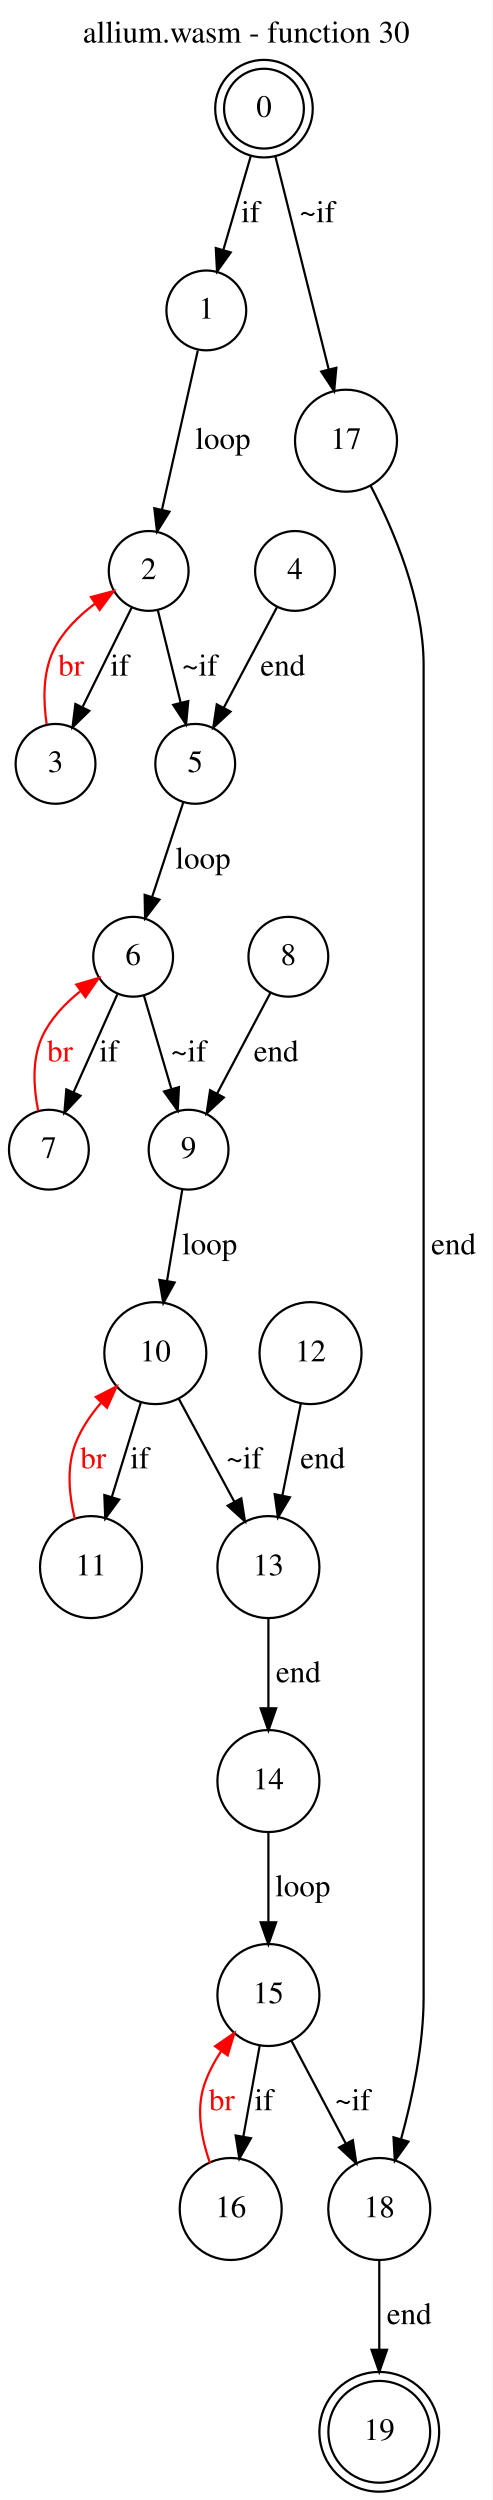
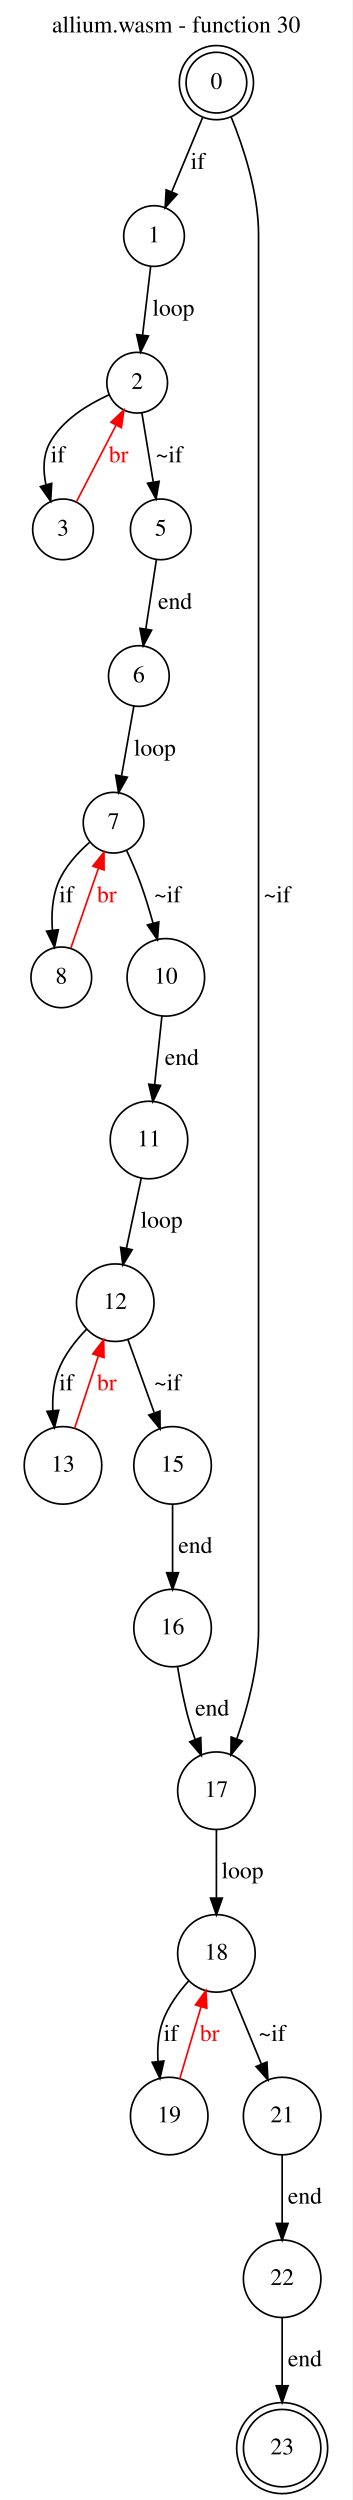
- <svg xmlns="http://www.w3.org/2000/svg" width="222pt" height="1127pt" viewBox="0.00 0.00 222.00 1127.47">
-   <g id="graph0" class="graph" transform="scale(1 1) rotate(0) translate(4 1123.47)">
-     <polygon fill="white" stroke="transparent" points="-4,4 -4,-1123.47 218,-1123.47 218,4 -4,4" />
-     <text text-anchor="middle" x="107" y="-1104.27" font-family="Times,serif" font-size="14.00">allium.wasm - function 30</text>
+ <svg xmlns="http://www.w3.org/2000/svg" width="209pt" height="1483pt" viewBox="0.00 0.00 209.00 1482.96">
+   <g id="graph0" class="graph" transform="scale(1 1) rotate(0) translate(4 1478.96)">
+     <polygon fill="white" stroke="transparent" points="-4,4 -4,-1478.96 205,-1478.96 205,4 -4,4" />
+     <text text-anchor="middle" x="100.5" y="-1459.76" font-family="Times,serif" font-size="14.00">allium.wasm - function 30</text>
    <g id="node1" class="node">
-       <ellipse fill="none" stroke="black" cx="115" cy="-1074.47" rx="18" ry="18" />
-       <ellipse fill="none" stroke="black" cx="115" cy="-1074.47" rx="22" ry="22" />
-       <text text-anchor="middle" x="115" y="-1070.77" font-family="Times,serif" font-size="14.00">0</text>
+       <ellipse fill="none" stroke="black" cx="124.37" cy="-1429.96" rx="18" ry="18" />
+       <ellipse fill="none" stroke="black" cx="124.37" cy="-1429.96" rx="22" ry="22" />
+       <text text-anchor="middle" x="124.37" y="-1426.26" font-family="Times,serif" font-size="14.00">0</text>
    </g>
    <g id="node3" class="node">
-       <ellipse fill="none" stroke="black" cx="89" cy="-983.47" rx="18" ry="18" />
-       <text text-anchor="middle" x="89" y="-979.77" font-family="Times,serif" font-size="14.00">1</text>
+       <ellipse fill="none" stroke="black" cx="87.37" cy="-1338.96" rx="18" ry="18" />
+       <text text-anchor="middle" x="87.37" y="-1335.26" font-family="Times,serif" font-size="14.00">1</text>
    </g>
    <g id="edge1" class="edge">
-       <path fill="none" stroke="black" d="M109.1,-1053.28C105.42,-1040.69 100.65,-1024.36 96.68,-1010.77" />
-       <polygon fill="black" stroke="black" points="100,-1009.63 93.83,-1001.01 93.28,-1011.59 100,-1009.63" />
-       <text text-anchor="middle" x="109" y="-1023.27" font-family="Times,serif" font-size="14.00">if</text>
+       <path fill="none" stroke="black" d="M116.16,-1409.21C110.78,-1396.27 103.7,-1379.24 97.91,-1365.3" />
+       <polygon fill="black" stroke="black" points="101.03,-1363.69 93.96,-1355.8 94.57,-1366.38 101.03,-1363.69" />
+       <text text-anchor="middle" x="113.37" y="-1378.76" font-family="Times,serif" font-size="14.00">if</text>
    </g>
    <g id="node4" class="node">
-       <ellipse fill="none" stroke="black" cx="152" cy="-924.72" rx="23" ry="23" />
-       <text text-anchor="middle" x="152" y="-921.02" font-family="Times,serif" font-size="14.00">17</text>
+       <ellipse fill="none" stroke="black" cx="124.37" cy="-416.73" rx="23" ry="23" />
+       <text text-anchor="middle" x="124.37" y="-413.03" font-family="Times,serif" font-size="14.00">17</text>
    </g>
    <g id="edge2" class="edge">
-       <path fill="none" stroke="black" d="M120.14,-1052.93C126.37,-1028.07 136.91,-985.96 144.16,-957.05" />
-       <polygon fill="black" stroke="black" points="147.63,-957.6 146.66,-947.05 140.83,-955.9 147.63,-957.6" />
-       <text text-anchor="middle" x="139" y="-1023.27" font-family="Times,serif" font-size="14.00">~if</text>
+       <path fill="none" stroke="black" d="M133.12,-1409.6C140.33,-1391.86 149.37,-1364.68 149.37,-1339.96 149.37,-1339.96 149.37,-1339.96 149.37,-512.23 149.37,-490.03 142.85,-465.85 136.47,-447.51" />
+       <polygon fill="black" stroke="black" points="139.7,-446.16 132.98,-437.97 133.12,-448.56 139.7,-446.16" />
+       <text text-anchor="middle" x="160.37" y="-943.76" font-family="Times,serif" font-size="14.00">~if</text>
    </g>
    <g id="node2" class="node">
-       <ellipse fill="none" stroke="black" cx="167" cy="-26.75" rx="22.96" ry="22.96" />
-       <ellipse fill="none" stroke="black" cx="167" cy="-26.75" rx="27" ry="27" />
-       <text text-anchor="middle" x="167" y="-23.05" font-family="Times,serif" font-size="14.00">19</text>
+       <ellipse fill="none" stroke="black" cx="163.37" cy="-26.75" rx="22.96" ry="22.96" />
+       <ellipse fill="none" stroke="black" cx="163.37" cy="-26.75" rx="27" ry="27" />
+       <text text-anchor="middle" x="163.37" y="-23.05" font-family="Times,serif" font-size="14.00">23</text>
    </g>
    <g id="node5" class="node">
-       <ellipse fill="none" stroke="black" cx="63" cy="-865.98" rx="18" ry="18" />
-       <text text-anchor="middle" x="63" y="-862.28" font-family="Times,serif" font-size="14.00">2</text>
+       <ellipse fill="none" stroke="black" cx="77.37" cy="-1251.96" rx="18" ry="18" />
+       <text text-anchor="middle" x="77.37" y="-1248.26" font-family="Times,serif" font-size="14.00">2</text>
    </g>
    <g id="edge3" class="edge">
-       <path fill="none" stroke="black" d="M85.16,-965.43C80.9,-946.47 73.95,-915.6 68.97,-893.48" />
-       <polygon fill="black" stroke="black" points="72.38,-892.7 66.77,-883.71 65.55,-894.24 72.38,-892.7" />
-       <text text-anchor="middle" x="96.5" y="-921.02" font-family="Times,serif" font-size="14.00">loop</text>
+       <path fill="none" stroke="black" d="M85.35,-1320.76C83.98,-1309.12 82.14,-1293.51 80.58,-1280.2" />
+       <polygon fill="black" stroke="black" points="84.04,-1279.66 79.39,-1270.14 77.09,-1280.48 84.04,-1279.66" />
+       <text text-anchor="middle" x="98.87" y="-1291.76" font-family="Times,serif" font-size="14.00">loop</text>
+     </g>
+     <g id="node17" class="node">
+       <ellipse fill="none" stroke="black" cx="124.37" cy="-320.24" rx="23" ry="23" />
+       <text text-anchor="middle" x="124.37" y="-316.54" font-family="Times,serif" font-size="14.00">18</text>
+     </g>
+     <g id="edge19" class="edge">
+       <path fill="none" stroke="black" d="M124.37,-393.82C124.37,-381.77 124.37,-366.6 124.37,-353.26" />
+       <polygon fill="black" stroke="black" points="127.87,-353.03 124.37,-343.03 120.87,-353.03 127.87,-353.03" />
+       <text text-anchor="middle" x="139.87" y="-364.78" font-family="Times,serif" font-size="14.00">loop</text>
+     </g>
+     <g id="node6" class="node">
+       <ellipse fill="none" stroke="black" cx="33.37" cy="-1164.96" rx="18" ry="18" />
+       <text text-anchor="middle" x="33.37" y="-1161.26" font-family="Times,serif" font-size="14.00">3</text>
+     </g>
+     <g id="edge4" class="edge">
+       <path fill="none" stroke="black" d="M60.71,-1244.78C48.49,-1239.27 32.79,-1229.89 25.37,-1215.96 21.42,-1208.54 21.54,-1199.69 23.24,-1191.51" />
+       <polygon fill="black" stroke="black" points="26.67,-1192.24 26.05,-1181.66 19.94,-1190.32 26.67,-1192.24" />
+       <text text-anchor="middle" x="30.37" y="-1204.76" font-family="Times,serif" font-size="14.00">if</text>
+     </g>
+     <g id="node7" class="node">
+       <ellipse fill="none" stroke="black" cx="91.37" cy="-1164.96" rx="18" ry="18" />
+       <text text-anchor="middle" x="91.37" y="-1161.26" font-family="Times,serif" font-size="14.00">5</text>
+     </g>
+     <g id="edge5" class="edge">
+       <path fill="none" stroke="black" d="M80.14,-1234.17C82.06,-1222.48 84.67,-1206.65 86.89,-1193.18" />
+       <polygon fill="black" stroke="black" points="90.39,-1193.44 88.57,-1183.01 83.49,-1192.31 90.39,-1193.44" />
+       <text text-anchor="middle" x="96.37" y="-1204.76" font-family="Times,serif" font-size="14.00">~if</text>
+     </g>
+     <g id="edge6" class="edge">
+       <path fill="none" stroke="red" d="M41.32,-1181.31C47.87,-1193.97 57.29,-1212.16 64.85,-1226.77" />
+       <polygon fill="red" stroke="red" points="61.8,-1228.49 69.51,-1235.76 68.02,-1225.27 61.8,-1228.49" />
+       <text text-anchor="middle" x="66.37" y="-1204.76" font-family="Times,serif" font-size="14.00" fill="red">br</text>
+     </g>
+     <g id="node8" class="node">
+       <ellipse fill="none" stroke="black" cx="78.37" cy="-1077.96" rx="18" ry="18" />
+       <text text-anchor="middle" x="78.37" y="-1074.26" font-family="Times,serif" font-size="14.00">6</text>
+     </g>
+     <g id="edge7" class="edge">
+       <path fill="none" stroke="black" d="M88.74,-1146.76C86.95,-1135.05 84.54,-1119.3 82.5,-1105.93" />
+       <polygon fill="black" stroke="black" points="85.93,-1105.2 80.96,-1095.84 79.01,-1106.26 85.93,-1105.2" />
+       <text text-anchor="middle" x="99.87" y="-1117.76" font-family="Times,serif" font-size="14.00">end</text>
+     </g>
+     <g id="node9" class="node">
+       <ellipse fill="none" stroke="black" cx="63.37" cy="-990.96" rx="18" ry="18" />
+       <text text-anchor="middle" x="63.37" y="-987.26" font-family="Times,serif" font-size="14.00">7</text>
+     </g>
+     <g id="edge8" class="edge">
+       <path fill="none" stroke="black" d="M75.41,-1060.17C73.34,-1048.41 70.52,-1032.44 68.13,-1018.92" />
+       <polygon fill="black" stroke="black" points="71.52,-1017.96 66.33,-1008.72 64.62,-1019.17 71.52,-1017.96" />
+       <text text-anchor="middle" x="87.87" y="-1030.76" font-family="Times,serif" font-size="14.00">loop</text>
+     </g>
+     <g id="node10" class="node">
+       <ellipse fill="none" stroke="black" cx="32.37" cy="-899.21" rx="18" ry="18" />
+       <text text-anchor="middle" x="32.37" y="-895.51" font-family="Times,serif" font-size="14.00">8</text>
+     </g>
+     <g id="edge9" class="edge">
+       <path fill="none" stroke="black" d="M49.15,-979.32C42.06,-973.1 34.2,-964.58 30.37,-954.96 26.94,-946.32 26.42,-936.29 27.09,-927.2" />
+       <polygon fill="black" stroke="black" points="30.59,-927.45 28.32,-917.1 23.64,-926.6 30.59,-927.45" />
+       <text text-anchor="middle" x="35.37" y="-943.76" font-family="Times,serif" font-size="14.00">if</text>
+     </g>
+     <g id="node11" class="node">
+       <ellipse fill="none" stroke="black" cx="94.37" cy="-899.21" rx="23" ry="23" />
+       <text text-anchor="middle" x="94.37" y="-895.51" font-family="Times,serif" font-size="14.00">10</text>
+     </g>
+     <g id="edge10" class="edge">
+       <path fill="none" stroke="black" d="M71.09,-974.5C73.92,-968.49 77,-961.49 79.37,-954.96 82.11,-947.42 84.62,-939.15 86.77,-931.36" />
+       <polygon fill="black" stroke="black" points="90.2,-932.08 89.39,-921.52 83.44,-930.29 90.2,-932.08" />
+       <text text-anchor="middle" x="95.37" y="-943.76" font-family="Times,serif" font-size="14.00">~if</text>
+     </g>
+     <g id="edge11" class="edge">
+       <path fill="none" stroke="red" d="M38.02,-916.57C42.56,-929.7 49.01,-948.38 54.27,-963.62" />
+       <polygon fill="red" stroke="red" points="51.11,-965.19 57.69,-973.5 57.73,-962.9 51.11,-965.19" />
+       <text text-anchor="middle" x="59.37" y="-943.76" font-family="Times,serif" font-size="14.00" fill="red">br</text>
+     </g>
+     <g id="node12" class="node">
+       <ellipse fill="none" stroke="black" cx="84.37" cy="-802.72" rx="23" ry="23" />
+       <text text-anchor="middle" x="84.37" y="-799.02" font-family="Times,serif" font-size="14.00">11</text>
+     </g>
+     <g id="edge12" class="edge">
+       <path fill="none" stroke="black" d="M92.05,-876.29C90.78,-864.25 89.18,-849.08 87.76,-835.74" />
+       <polygon fill="black" stroke="black" points="91.21,-835.09 86.68,-825.51 84.25,-835.83 91.21,-835.09" />
+       <text text-anchor="middle" x="103.87" y="-847.26" font-family="Times,serif" font-size="14.00">end</text>
+     </g>
+     <g id="node13" class="node">
+       <ellipse fill="none" stroke="black" cx="64.37" cy="-706.22" rx="23" ry="23" />
+       <text text-anchor="middle" x="64.37" y="-702.52" font-family="Times,serif" font-size="14.00">12</text>
+     </g>
+     <g id="edge13" class="edge">
+       <path fill="none" stroke="black" d="M79.84,-780.27C77.23,-767.95 73.9,-752.25 71.01,-738.56" />
+       <polygon fill="black" stroke="black" points="74.39,-737.64 68.89,-728.58 67.54,-739.09 74.39,-737.64" />
+       <text text-anchor="middle" x="91.87" y="-750.77" font-family="Times,serif" font-size="14.00">loop</text>
+     </g>
+     <g id="node14" class="node">
+       <ellipse fill="none" stroke="black" cx="33.37" cy="-609.72" rx="23" ry="23" />
+       <text text-anchor="middle" x="33.37" y="-606.02" font-family="Times,serif" font-size="14.00">13</text>
+     </g>
+     <g id="edge14" class="edge">
+       <path fill="none" stroke="black" d="M47.55,-690.69C40.85,-683.81 33.9,-675.01 30.37,-665.47 27.7,-658.23 27.02,-650.08 27.34,-642.32" />
+       <polygon fill="black" stroke="black" points="30.85,-642.4 28.31,-632.11 23.88,-641.74 30.85,-642.4" />
+       <text text-anchor="middle" x="35.37" y="-654.27" font-family="Times,serif" font-size="14.00">if</text>
+     </g>
+     <g id="node15" class="node">
+       <ellipse fill="none" stroke="black" cx="98.37" cy="-609.72" rx="23" ry="23" />
+       <text text-anchor="middle" x="98.37" y="-606.02" font-family="Times,serif" font-size="14.00">15</text>
+     </g>
+     <g id="edge15" class="edge">
+       <path fill="none" stroke="black" d="M71.92,-684.25C76.49,-671.56 82.38,-655.16 87.45,-641.08" />
+       <polygon fill="black" stroke="black" points="90.87,-641.91 90.97,-631.31 84.29,-639.54 90.87,-641.91" />
+       <text text-anchor="middle" x="95.37" y="-654.27" font-family="Times,serif" font-size="14.00">~if</text>
+     </g>
+     <g id="edge16" class="edge">
+       <path fill="none" stroke="red" d="M40.23,-631.64C44.36,-644.23 49.7,-660.48 54.3,-674.51" />
+       <polygon fill="red" stroke="red" points="51.05,-675.84 57.49,-684.25 57.7,-673.66 51.05,-675.84" />
+       <text text-anchor="middle" x="59.37" y="-654.27" font-family="Times,serif" font-size="14.00" fill="red">br</text>
+     </g>
+     <g id="node16" class="node">
+       <ellipse fill="none" stroke="black" cx="98.37" cy="-513.23" rx="23" ry="23" />
+       <text text-anchor="middle" x="98.37" y="-509.53" font-family="Times,serif" font-size="14.00">16</text>
+     </g>
+     <g id="edge17" class="edge">
+       <path fill="none" stroke="black" d="M98.37,-586.81C98.37,-574.76 98.37,-559.6 98.37,-546.25" />
+       <polygon fill="black" stroke="black" points="101.87,-546.03 98.37,-536.03 94.87,-546.03 101.87,-546.03" />
+       <text text-anchor="middle" x="111.87" y="-557.78" font-family="Times,serif" font-size="14.00">end</text>
+     </g>
+     <g id="edge18" class="edge">
+       <path fill="none" stroke="black" d="M101.32,-490.41C102.95,-480.29 105.29,-468.15 108.37,-457.48 109.35,-454.09 110.52,-450.59 111.77,-447.14" />
+       <polygon fill="black" stroke="black" points="115.09,-448.26 115.43,-437.68 108.56,-445.74 115.09,-448.26" />
+       <text text-anchor="middle" x="121.87" y="-461.28" font-family="Times,serif" font-size="14.00">end</text>
+     </g>
+     <g id="node18" class="node">
+       <ellipse fill="none" stroke="black" cx="96.37" cy="-223.74" rx="23" ry="23" />
+       <text text-anchor="middle" x="96.37" y="-220.04" font-family="Times,serif" font-size="14.00">19</text>
+     </g>
+     <g id="edge20" class="edge">
+       <path fill="none" stroke="black" d="M108.18,-304.17C101.98,-297.31 95.61,-288.68 92.37,-279.49 89.77,-272.11 89.25,-263.84 89.74,-256.01" />
+       <polygon fill="black" stroke="black" points="93.22,-256.4 90.88,-246.07 86.27,-255.61 93.22,-256.4" />
+       <text text-anchor="middle" x="97.37" y="-268.29" font-family="Times,serif" font-size="14.00">if</text>
+     </g>
+     <g id="node19" class="node">
+       <ellipse fill="none" stroke="black" cx="163.37" cy="-223.74" rx="23" ry="23" />
+       <text text-anchor="middle" x="163.37" y="-220.04" font-family="Times,serif" font-size="14.00">21</text>
+     </g>
+     <g id="edge21" class="edge">
+       <path fill="none" stroke="black" d="M132.84,-298.73C138.15,-285.85 145.1,-269.02 151.02,-254.67" />
+       <polygon fill="black" stroke="black" points="154.35,-255.78 154.93,-245.2 147.88,-253.11 154.35,-255.78" />
+       <text text-anchor="middle" x="157.37" y="-268.29" font-family="Times,serif" font-size="14.00">~if</text>
+     </g>
+     <g id="edge22" class="edge">
+       <path fill="none" stroke="red" d="M102.57,-245.65C106.3,-258.24 111.12,-274.5 115.27,-288.53" />
+       <polygon fill="red" stroke="red" points="111.96,-289.67 118.16,-298.26 118.67,-287.68 111.96,-289.67" />
+       <text text-anchor="middle" x="120.37" y="-268.29" font-family="Times,serif" font-size="14.00" fill="red">br</text>
    </g>
    <g id="node20" class="node">
-       <ellipse fill="none" stroke="black" cx="167" cy="-127.24" rx="23" ry="23" />
-       <text text-anchor="middle" x="167" y="-123.54" font-family="Times,serif" font-size="14.00">18</text>
+       <ellipse fill="none" stroke="black" cx="163.37" cy="-127.24" rx="23" ry="23" />
+       <text text-anchor="middle" x="163.37" y="-123.54" font-family="Times,serif" font-size="14.00">22</text>
    </g>
    <g id="edge23" class="edge">
-       <path fill="none" stroke="black" d="M163.07,-904.45C173.33,-884.76 187,-852.97 187,-823.48 187,-823.48 187,-823.48 187,-222.74 187,-201.05 181.9,-177.16 176.84,-158.82" />
-       <polygon fill="black" stroke="black" points="180.14,-157.63 174,-149 173.42,-159.57 180.14,-157.63" />
-       <text text-anchor="middle" x="200.5" y="-557.78" font-family="Times,serif" font-size="14.00">end</text>
-     </g>
-     <g id="node6" class="node">
-       <ellipse fill="none" stroke="black" cx="21" cy="-778.98" rx="18" ry="18" />
-       <text text-anchor="middle" x="21" y="-775.28" font-family="Times,serif" font-size="14.00">3</text>
-     </g>
-     <g id="edge4" class="edge">
-       <path fill="none" stroke="black" d="M55.3,-849.39C49.14,-836.92 40.39,-819.22 33.27,-804.81" />
-       <polygon fill="black" stroke="black" points="36.22,-802.88 28.65,-795.47 29.95,-805.98 36.22,-802.88" />
-       <text text-anchor="middle" x="50" y="-818.78" font-family="Times,serif" font-size="14.00">if</text>
-     </g>
-     <g id="node7" class="node">
-       <ellipse fill="none" stroke="black" cx="84" cy="-778.98" rx="18" ry="18" />
-       <text text-anchor="middle" x="84" y="-775.28" font-family="Times,serif" font-size="14.00">5</text>
-     </g>
-     <g id="edge5" class="edge">
-       <path fill="none" stroke="black" d="M67.15,-848.18C70.08,-836.31 74.08,-820.14 77.44,-806.53" />
-       <polygon fill="black" stroke="black" points="80.86,-807.28 79.86,-796.73 74.06,-805.6 80.86,-807.28" />
-       <text text-anchor="middle" x="86" y="-818.78" font-family="Times,serif" font-size="14.00">~if</text>
-     </g>
-     <g id="edge6" class="edge">
-       <path fill="none" stroke="red" d="M16.99,-796.98C15.49,-807.05 15.15,-819.78 20,-829.98 24.04,-838.47 31.26,-845.58 38.65,-851.13" />
-       <polygon fill="red" stroke="red" points="36.97,-854.22 47.22,-856.91 40.89,-848.41 36.97,-854.22" />
-       <text text-anchor="middle" x="28" y="-818.78" font-family="Times,serif" font-size="14.00" fill="red">br</text>
-     </g>
-     <g id="node9" class="node">
-       <ellipse fill="none" stroke="black" cx="56" cy="-691.98" rx="18" ry="18" />
-       <text text-anchor="middle" x="56" y="-688.28" font-family="Times,serif" font-size="14.00">6</text>
-     </g>
-     <g id="edge8" class="edge">
-       <path fill="none" stroke="black" d="M78.6,-761.59C74.61,-749.48 69.1,-732.74 64.52,-718.84" />
-       <polygon fill="black" stroke="black" points="67.84,-717.72 61.38,-709.31 61.19,-719.91 67.84,-717.72" />
-       <text text-anchor="middle" x="87.5" y="-731.78" font-family="Times,serif" font-size="14.00">loop</text>
-     </g>
-     <g id="node8" class="node">
-       <ellipse fill="none" stroke="black" cx="129" cy="-865.98" rx="18" ry="18" />
-       <text text-anchor="middle" x="129" y="-862.28" font-family="Times,serif" font-size="14.00">4</text>
-     </g>
-     <g id="edge7" class="edge">
-       <path fill="none" stroke="black" d="M120.95,-849.78C114.28,-837.17 104.65,-818.99 96.9,-804.35" />
-       <polygon fill="black" stroke="black" points="99.9,-802.53 92.13,-795.33 93.71,-805.8 99.9,-802.53" />
-       <text text-anchor="middle" x="123.5" y="-818.78" font-family="Times,serif" font-size="14.00">end</text>
-     </g>
-     <g id="node10" class="node">
-       <ellipse fill="none" stroke="black" cx="18" cy="-604.98" rx="18" ry="18" />
-       <text text-anchor="middle" x="18" y="-601.28" font-family="Times,serif" font-size="14.00">7</text>
-     </g>
-     <g id="edge9" class="edge">
-       <path fill="none" stroke="black" d="M48.85,-674.99C43.3,-662.56 35.49,-645.1 29.12,-630.85" />
-       <polygon fill="black" stroke="black" points="32.26,-629.31 24.99,-621.6 25.87,-632.16 32.26,-629.31" />
-       <text text-anchor="middle" x="45" y="-644.78" font-family="Times,serif" font-size="14.00">if</text>
-     </g>
-     <g id="node11" class="node">
-       <ellipse fill="none" stroke="black" cx="81" cy="-604.98" rx="18" ry="18" />
-       <text text-anchor="middle" x="81" y="-601.28" font-family="Times,serif" font-size="14.00">9</text>
-     </g>
-     <g id="edge10" class="edge">
-       <path fill="none" stroke="black" d="M60.82,-674.59C64.33,-662.67 69.15,-646.28 73.2,-632.51" />
-       <polygon fill="black" stroke="black" points="76.65,-633.19 76.11,-622.6 69.93,-631.21 76.65,-633.19" />
-       <text text-anchor="middle" x="81" y="-644.78" font-family="Times,serif" font-size="14.00">~if</text>
-     </g>
-     <g id="edge11" class="edge">
-       <path fill="none" stroke="red" d="M13.19,-622.47C11.14,-632.58 10.19,-645.55 15,-655.98 18.69,-663.98 25.22,-670.84 32,-676.3" />
-       <polygon fill="red" stroke="red" points="30.36,-679.44 40.52,-682.46 34.47,-673.77 30.36,-679.44" />
-       <text text-anchor="middle" x="23" y="-644.78" font-family="Times,serif" font-size="14.00" fill="red">br</text>
-     </g>
-     <g id="node13" class="node">
-       <ellipse fill="none" stroke="black" cx="66" cy="-513.23" rx="23" ry="23" />
-       <text text-anchor="middle" x="66" y="-509.53" font-family="Times,serif" font-size="14.00">10</text>
-     </g>
-     <g id="edge13" class="edge">
-       <path fill="none" stroke="black" d="M78.18,-587.09C76.24,-575.52 73.62,-559.81 71.3,-545.95" />
-       <polygon fill="black" stroke="black" points="74.71,-545.08 69.61,-535.8 67.8,-546.24 74.71,-545.08" />
-       <text text-anchor="middle" x="90.5" y="-557.78" font-family="Times,serif" font-size="14.00">loop</text>
-     </g>
-     <g id="node12" class="node">
-       <ellipse fill="none" stroke="black" cx="126" cy="-691.98" rx="18" ry="18" />
-       <text text-anchor="middle" x="126" y="-688.28" font-family="Times,serif" font-size="14.00">8</text>
-     </g>
-     <g id="edge12" class="edge">
-       <path fill="none" stroke="black" d="M117.95,-675.78C111.28,-663.17 101.65,-644.99 93.9,-630.35" />
-       <polygon fill="black" stroke="black" points="96.9,-628.53 89.13,-621.33 90.71,-631.8 96.9,-628.53" />
-       <text text-anchor="middle" x="120.5" y="-644.78" font-family="Times,serif" font-size="14.00">end</text>
-     </g>
-     <g id="node14" class="node">
-       <ellipse fill="none" stroke="black" cx="37" cy="-416.73" rx="23" ry="23" />
-       <text text-anchor="middle" x="37" y="-413.03" font-family="Times,serif" font-size="14.00">11</text>
-     </g>
-     <g id="edge14" class="edge">
-       <path fill="none" stroke="black" d="M59.56,-491.26C55.7,-478.66 50.71,-462.4 46.4,-448.38" />
-       <polygon fill="black" stroke="black" points="49.7,-447.18 43.42,-438.64 43.01,-449.23 49.7,-447.18" />
-       <text text-anchor="middle" x="59" y="-461.28" font-family="Times,serif" font-size="14.00">if</text>
-     </g>
-     <g id="node15" class="node">
-       <ellipse fill="none" stroke="black" cx="117" cy="-416.73" rx="23" ry="23" />
-       <text text-anchor="middle" x="117" y="-413.03" font-family="Times,serif" font-size="14.00">13</text>
-     </g>
-     <g id="edge15" class="edge">
-       <path fill="none" stroke="black" d="M76.57,-492.65C83.82,-479.22 93.55,-461.18 101.65,-446.17" />
-       <polygon fill="black" stroke="black" points="104.78,-447.75 106.45,-437.29 98.62,-444.42 104.78,-447.75" />
-       <text text-anchor="middle" x="106" y="-461.28" font-family="Times,serif" font-size="14.00">~if</text>
-     </g>
-     <g id="edge16" class="edge">
-       <path fill="none" stroke="red" d="M29.73,-438.32C27.16,-448.84 25.83,-461.66 30,-472.48 32.57,-479.13 36.82,-485.36 41.52,-490.83" />
-       <polygon fill="red" stroke="red" points="39.15,-493.42 48.58,-498.25 44.22,-488.59 39.15,-493.42" />
-       <text text-anchor="middle" x="38" y="-461.28" font-family="Times,serif" font-size="14.00" fill="red">br</text>
-     </g>
-     <g id="node17" class="node">
-       <ellipse fill="none" stroke="black" cx="117" cy="-320.24" rx="23" ry="23" />
-       <text text-anchor="middle" x="117" y="-316.54" font-family="Times,serif" font-size="14.00">14</text>
-     </g>
-     <g id="edge18" class="edge">
-       <path fill="none" stroke="black" d="M117,-393.82C117,-381.77 117,-366.6 117,-353.26" />
-       <polygon fill="black" stroke="black" points="120.5,-353.03 117,-343.03 113.5,-353.03 120.5,-353.03" />
-       <text text-anchor="middle" x="130.5" y="-364.78" font-family="Times,serif" font-size="14.00">end</text>
-     </g>
-     <g id="node16" class="node">
-       <ellipse fill="none" stroke="black" cx="136" cy="-513.23" rx="23" ry="23" />
-       <text text-anchor="middle" x="136" y="-509.53" font-family="Times,serif" font-size="14.00">12</text>
-     </g>
-     <g id="edge17" class="edge">
-       <path fill="none" stroke="black" d="M131.69,-490.79C129.21,-478.46 126.05,-462.76 123.3,-449.07" />
-       <polygon fill="black" stroke="black" points="126.7,-448.2 121.29,-439.09 119.83,-449.58 126.7,-448.2" />
-       <text text-anchor="middle" x="141.5" y="-461.28" font-family="Times,serif" font-size="14.00">end</text>
-     </g>
-     <g id="node18" class="node">
-       <ellipse fill="none" stroke="black" cx="117" cy="-223.74" rx="23" ry="23" />
-       <text text-anchor="middle" x="117" y="-220.04" font-family="Times,serif" font-size="14.00">15</text>
-     </g>
-     <g id="edge19" class="edge">
-       <path fill="none" stroke="black" d="M117,-297.32C117,-285.27 117,-270.11 117,-256.76" />
-       <polygon fill="black" stroke="black" points="120.5,-256.54 117,-246.54 113.5,-256.54 120.5,-256.54" />
-       <text text-anchor="middle" x="132.5" y="-268.29" font-family="Times,serif" font-size="14.00">loop</text>
-     </g>
-     <g id="node19" class="node">
-       <ellipse fill="none" stroke="black" cx="100" cy="-127.24" rx="23" ry="23" />
-       <text text-anchor="middle" x="100" y="-123.54" font-family="Times,serif" font-size="14.00">16</text>
-     </g>
-     <g id="edge20" class="edge">
-       <path fill="none" stroke="black" d="M113.14,-201.3C110.94,-189.06 108.14,-173.49 105.69,-159.87" />
-       <polygon fill="black" stroke="black" points="109.12,-159.15 103.9,-149.93 102.23,-160.39 109.12,-159.15" />
-       <text text-anchor="middle" x="115" y="-171.79" font-family="Times,serif" font-size="14.00">if</text>
-     </g>
-     <g id="edge21" class="edge">
-       <path fill="none" stroke="black" d="M127.36,-203.16C134.47,-189.73 144.01,-171.69 151.95,-156.68" />
-       <polygon fill="black" stroke="black" points="155.07,-158.27 156.65,-147.8 148.88,-155 155.07,-158.27" />
-       <text text-anchor="middle" x="155" y="-171.79" font-family="Times,serif" font-size="14.00">~if</text>
-     </g>
-     <g id="edge22" class="edge">
-       <path fill="none" stroke="red" d="M90.64,-148.01C86.92,-158.53 84.29,-171.61 88,-182.99 89.75,-188.37 92.54,-193.63 95.71,-198.47" />
-       <polygon fill="red" stroke="red" points="92.97,-200.64 101.69,-206.66 98.62,-196.52 92.97,-200.64" />
-       <text text-anchor="middle" x="96" y="-171.79" font-family="Times,serif" font-size="14.00" fill="red">br</text>
+       <path fill="none" stroke="black" d="M163.37,-200.82C163.37,-188.78 163.37,-173.61 163.37,-160.26" />
+       <polygon fill="black" stroke="black" points="166.87,-160.04 163.37,-150.04 159.87,-160.04 166.87,-160.04" />
+       <text text-anchor="middle" x="176.87" y="-171.79" font-family="Times,serif" font-size="14.00">end</text>
    </g>
    <g id="edge24" class="edge">
-       <path fill="none" stroke="black" d="M167,-104.38C167,-92.46 167,-77.4 167,-63.79" />
-       <polygon fill="black" stroke="black" points="170.5,-63.74 167,-53.74 163.5,-63.74 170.5,-63.74" />
-       <text text-anchor="middle" x="180.5" y="-75.3" font-family="Times,serif" font-size="14.00">end</text>
+       <path fill="none" stroke="black" d="M163.37,-104.38C163.37,-92.46 163.37,-77.4 163.37,-63.79" />
+       <polygon fill="black" stroke="black" points="166.87,-63.74 163.37,-53.74 159.87,-63.74 166.87,-63.74" />
+       <text text-anchor="middle" x="176.87" y="-75.3" font-family="Times,serif" font-size="14.00">end</text>
    </g>
  </g>
</svg>
